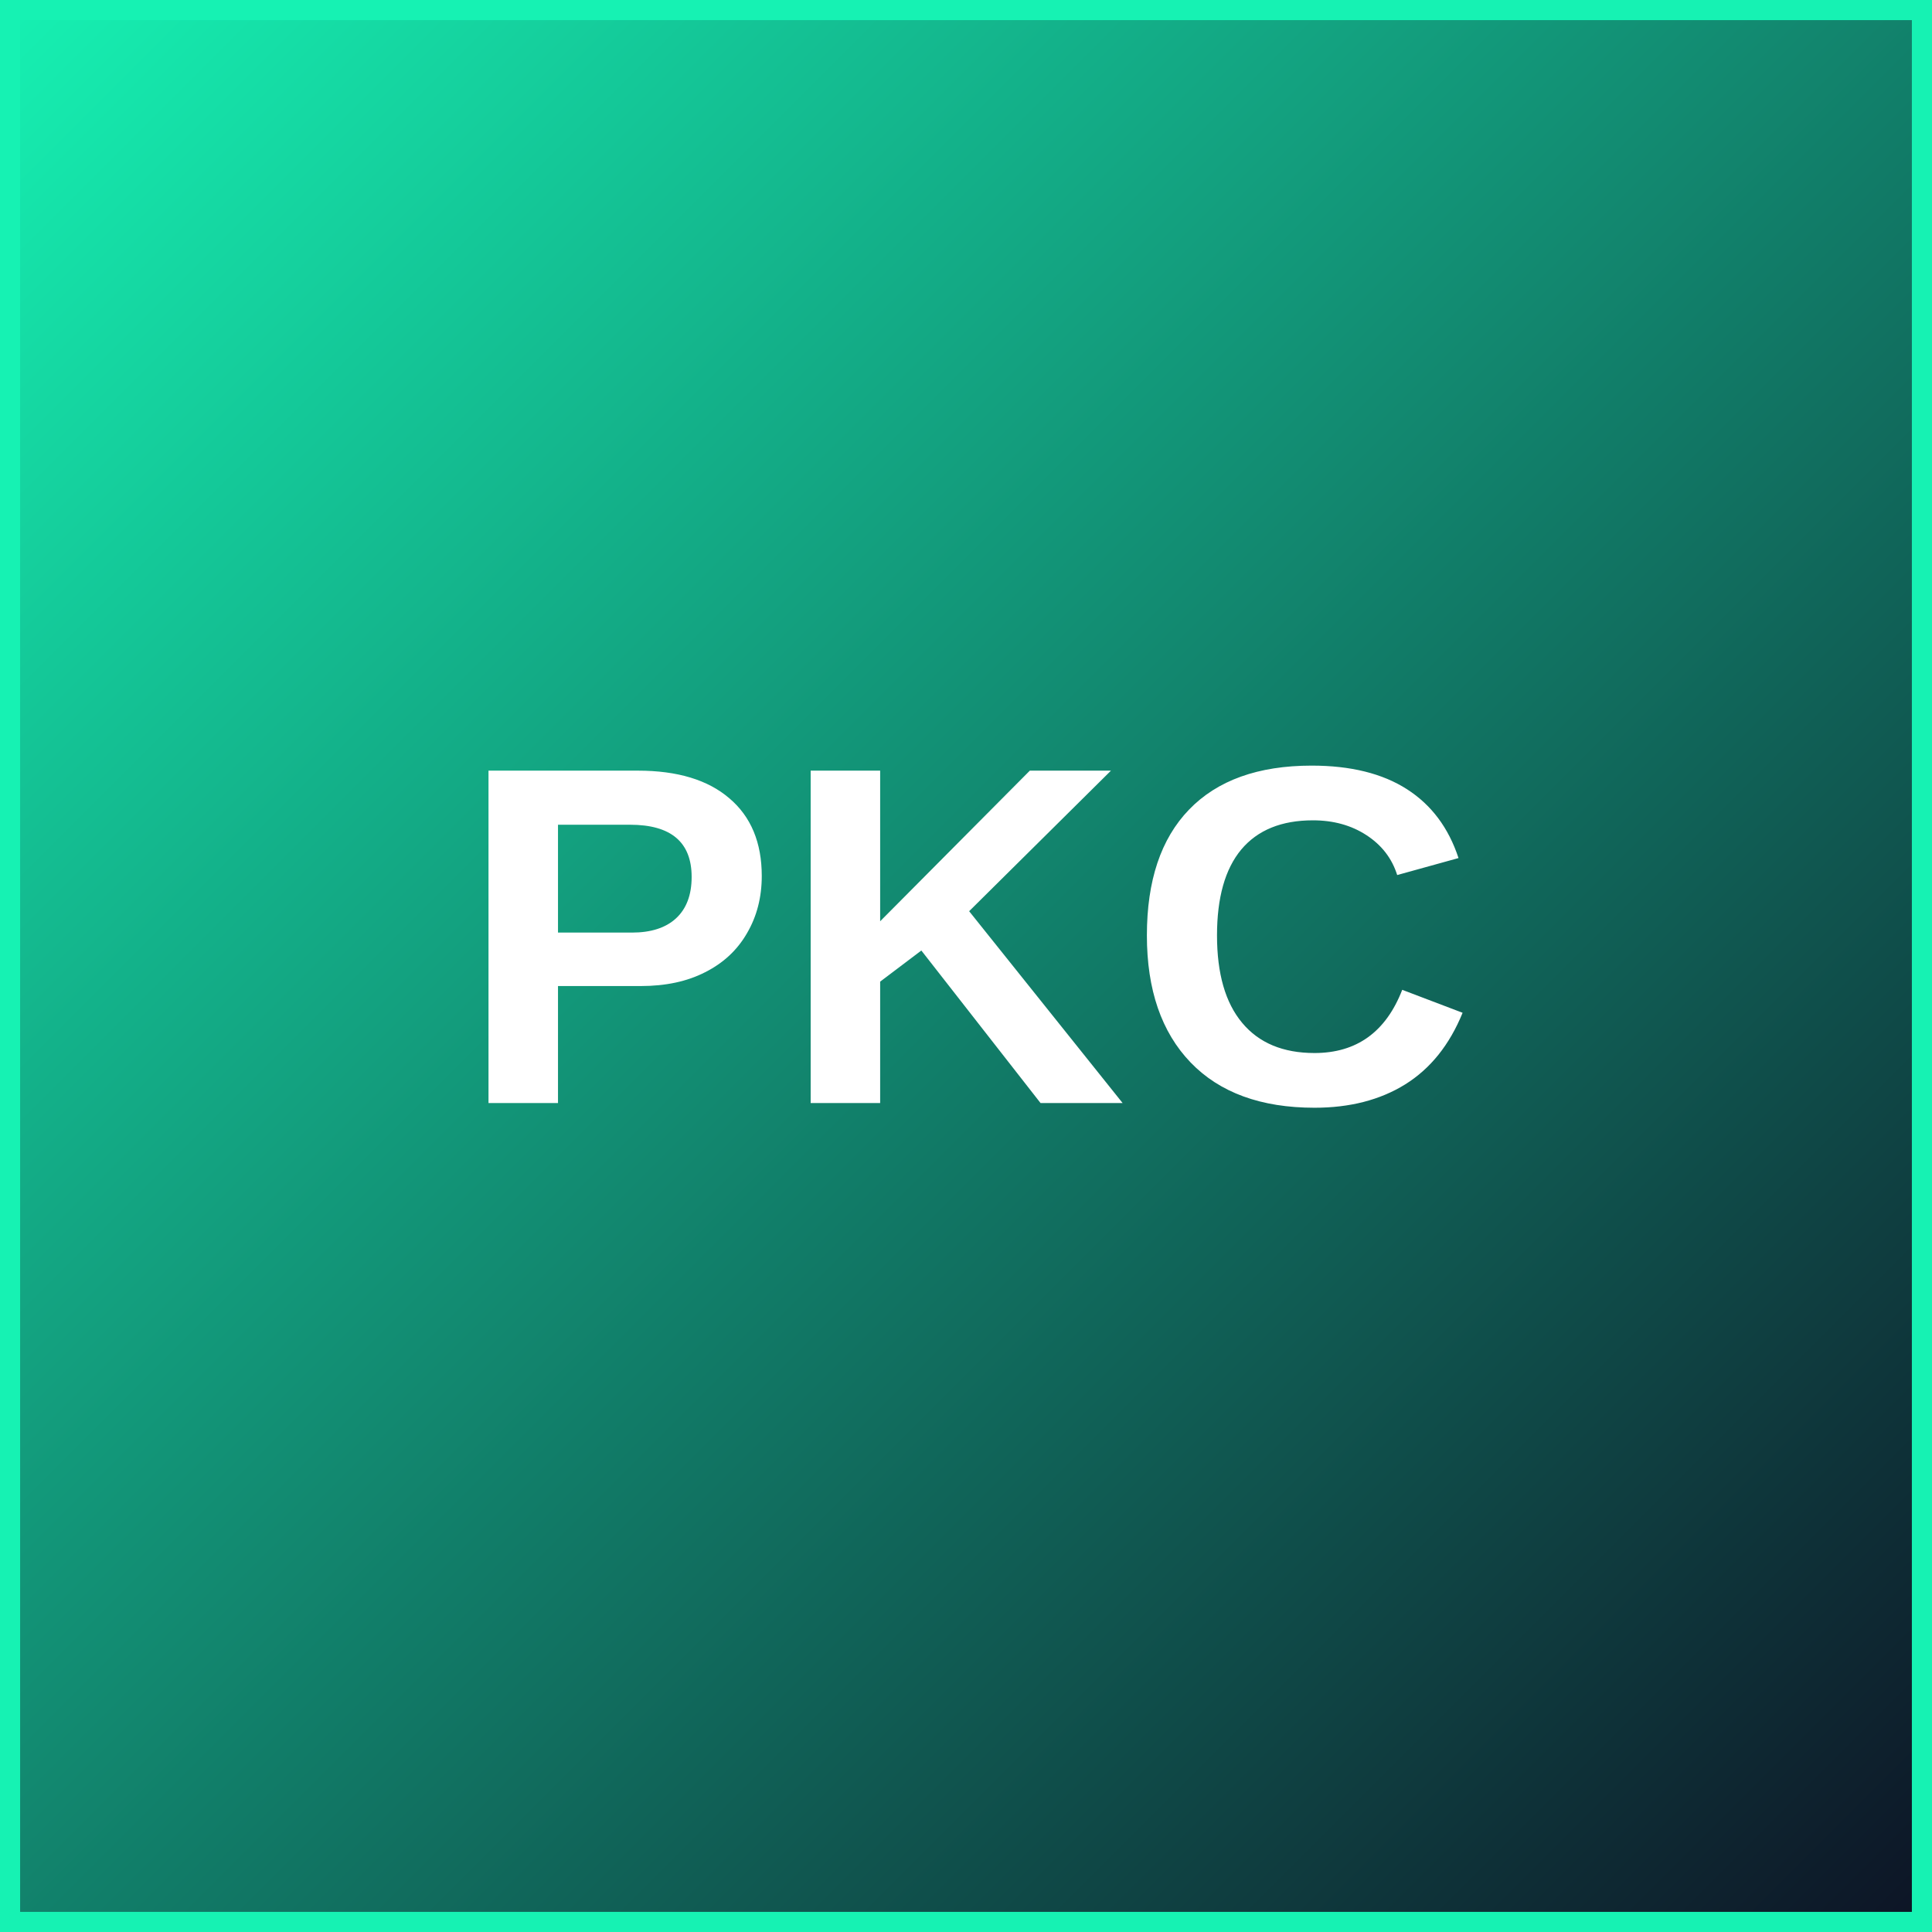
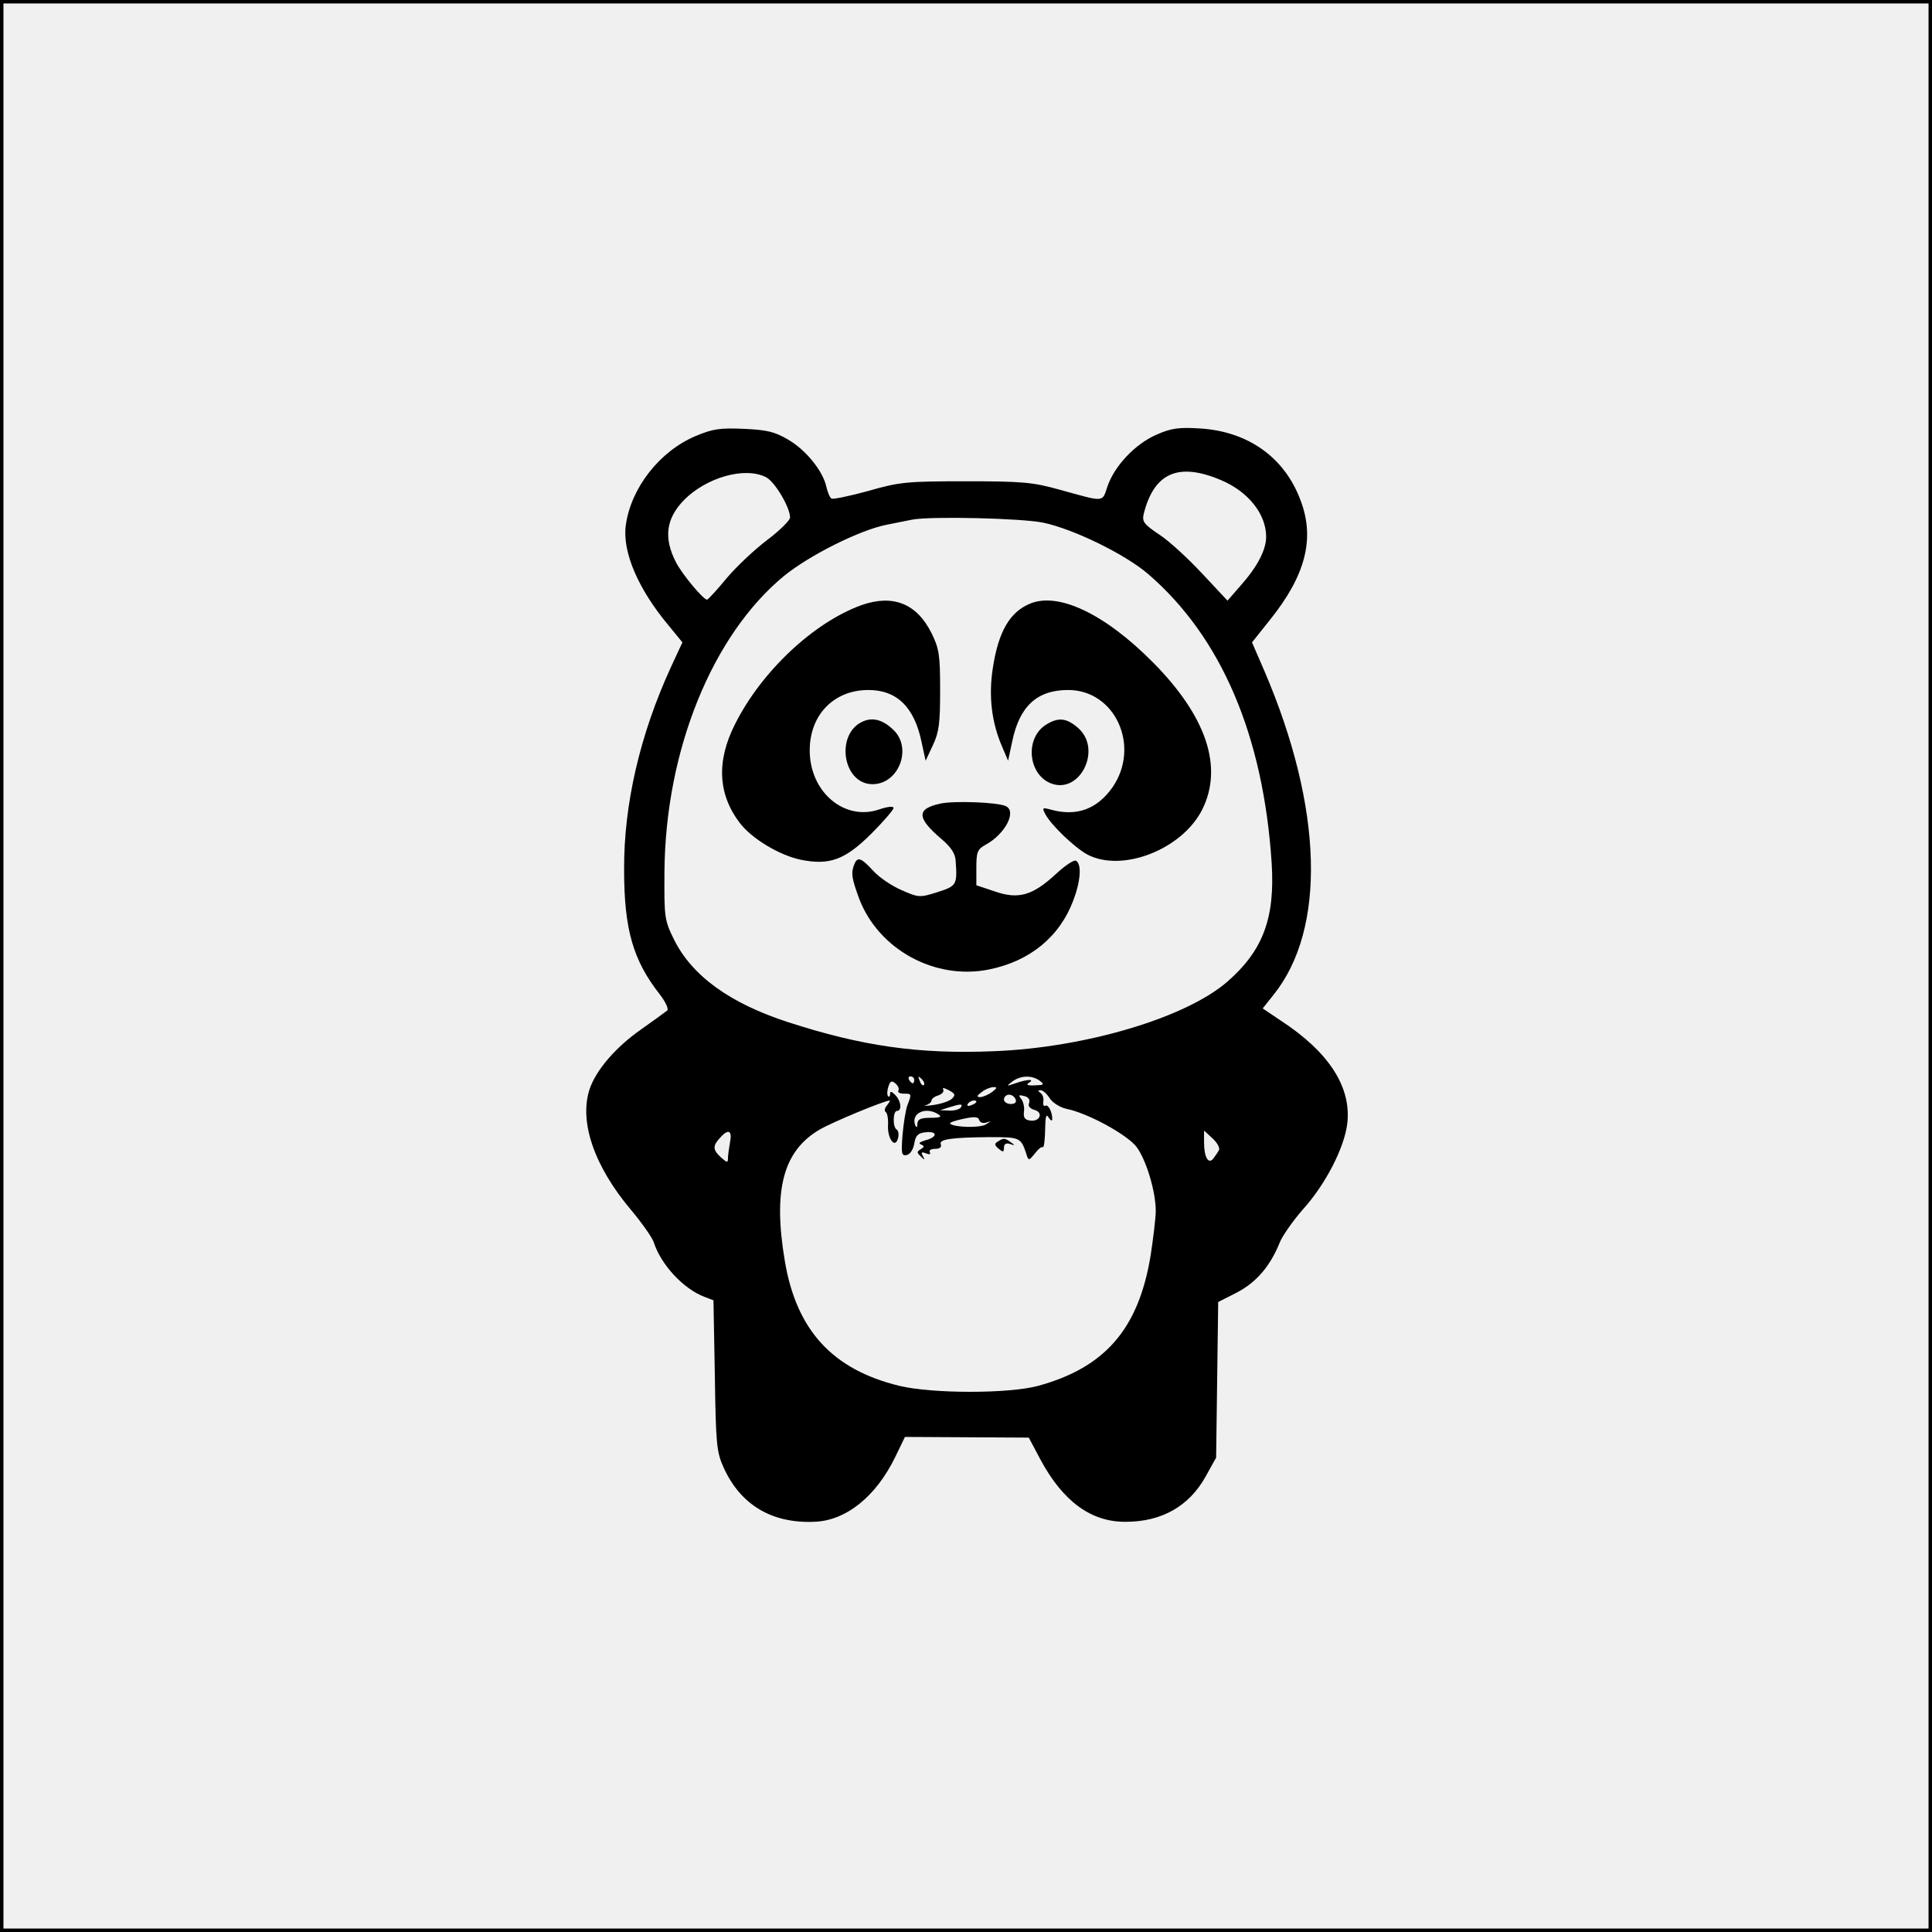
- <svg xmlns="http://www.w3.org/2000/svg" width="96" height="96">
-   <defs>
-     <linearGradient id="grad" x1="0%" y1="0%" x2="100%" y2="100%">
-       <stop offset="0%" style="stop-color:#16f2b3;stop-opacity:1" />
-       <stop offset="100%" style="stop-color:#0d1224;stop-opacity:1" />
-     </linearGradient>
-   </defs>
-   <rect width="96" height="96" fill="url(#grad)" stroke="#16f2b3" stroke-width="2" />
-   <text x="50%" y="50%" font-family="Arial, sans-serif" font-size="24" font-weight="bold" text-anchor="middle" dominant-baseline="middle" fill="white">PKC</text>
+ <svg xmlns="http://www.w3.org/2000/svg" version="1.0" width="560pt" height="560pt" viewBox="0 0 560 560" preserveAspectRatio="xMidYMid meet">
+   <g transform="translate(0,560) scale(0.1,-0.1)" fill="#000000" stroke="none">
+     <path d="M0 2800 l0 -2800 2800 0 2800 0 0 2800 0 2800 -2800 0 -2800 0 0 -2800z m5590 0 l0 -2790 -2790 0 -2790 0 0 2790 0 2790 2790 0 2790 0 0 -2790z" />
+     <path d="M2016 4336 c-104 -44 -187 -150 -202 -258 -11 -77 36 -186 124 -291 l40 -49 -33 -71 c-90 -196 -137 -398 -136 -588 0 -173 26 -263 104 -362 16 -21 26 -42 21 -46 -5 -4 -39 -29 -76 -55 -73 -51 -130 -117 -149 -173 -31 -94 13 -223 120 -350 32 -38 62 -81 66 -94 21 -65 86 -135 147 -158 l26 -10 4 -218 c3 -201 5 -222 26 -268 49 -107 139 -161 262 -156 92 3 179 73 235 188 l28 58 180 -1 179 -1 34 -64 c65 -121 147 -181 247 -180 104 0 184 45 232 132 l30 54 3 225 3 226 55 28 c57 30 97 78 124 146 8 19 38 62 67 95 65 72 119 177 128 247 13 106 -52 208 -193 300 l-52 35 31 39 c154 191 144 542 -26 939 l-36 83 51 64 c104 129 132 236 90 347 -46 125 -152 200 -290 209 -63 4 -85 1 -128 -18 -62 -27 -122 -91 -142 -150 -16 -47 -6 -46 -140 -9 -76 21 -105 24 -270 24 -171 0 -193 -2 -283 -28 -55 -15 -103 -25 -107 -22 -5 3 -11 18 -15 35 -10 45 -59 106 -111 136 -39 23 -62 28 -128 31 -69 3 -90 0 -140 -21z m1524 -128 c78 -33 130 -98 130 -164 0 -37 -25 -86 -72 -139 l-40 -46 -73 78 c-40 43 -95 94 -124 113 -45 30 -51 38 -46 60 30 120 101 151 225 98z m-1320 9 c25 -12 70 -87 70 -117 0 -8 -30 -38 -66 -65 -37 -28 -89 -77 -117 -110 -27 -33 -53 -61 -57 -63 -9 -3 -71 71 -90 107 -37 71 -30 127 22 181 65 66 176 98 238 67z m804 -132 c89 -19 236 -91 303 -148 213 -183 335 -469 359 -839 10 -159 -25 -253 -128 -343 -120 -105 -413 -192 -678 -202 -218 -9 -382 15 -595 84 -170 55 -280 135 -332 241 -27 55 -28 63 -27 197 3 351 139 685 347 856 74 60 220 133 297 148 30 6 64 13 75 15 55 10 316 4 379 -9z m-374 -1615 c0 -5 -2 -10 -4 -10 -3 0 -8 5 -11 10 -3 6 -1 10 4 10 6 0 11 -4 11 -10z m28 -15 c-3 -3 -9 2 -12 12 -6 14 -5 15 5 6 7 -7 10 -15 7 -18z m335 13 c15 -12 14 -13 -14 -14 -20 -1 -26 2 -17 7 19 12 -4 11 -39 -1 -26 -9 -27 -9 -9 5 24 18 56 19 79 3z m-409 -29 c-3 -5 4 -9 15 -9 24 0 24 0 11 -34 -5 -14 -11 -52 -14 -86 -4 -53 -3 -61 12 -58 10 2 19 16 22 33 4 24 11 31 33 33 35 4 35 -14 0 -23 -17 -5 -22 -9 -14 -12 11 -5 11 -7 0 -14 -12 -7 -12 -10 0 -21 11 -11 13 -11 6 1 -6 11 -4 13 9 8 10 -4 15 -3 11 3 -3 6 4 10 15 10 14 0 20 5 17 13 -6 15 30 20 142 21 88 0 90 -1 106 -49 6 -20 7 -20 25 2 9 12 19 20 22 18 4 -4 7 18 8 70 1 22 4 26 10 15 6 -9 10 -10 10 -3 0 20 -12 43 -20 38 -5 -3 -7 3 -6 12 2 10 -2 21 -8 25 -8 6 -8 8 0 8 7 0 19 -11 27 -24 9 -13 30 -26 48 -30 61 -12 175 -74 203 -110 28 -37 56 -129 56 -186 0 -19 -7 -78 -15 -130 -35 -212 -132 -324 -326 -377 -85 -23 -306 -23 -402 0 -193 47 -298 160 -332 361 -35 207 -5 320 101 382 36 21 187 84 203 84 2 0 -2 -6 -8 -14 -7 -8 -8 -16 -4 -19 5 -3 8 -20 7 -39 -2 -39 21 -69 29 -37 3 10 1 22 -4 25 -12 7 -11 54 1 54 15 0 12 29 -5 46 -11 11 -15 12 -15 3 0 -7 -3 -10 -6 -6 -3 3 -3 15 1 27 5 17 10 19 21 9 7 -6 11 -15 8 -20z m155 -24 c-8 -7 -32 -15 -54 -18 -22 -3 -32 -3 -22 -1 9 3 17 9 17 14 0 5 9 12 20 15 11 4 17 11 14 17 -4 6 3 5 16 -2 19 -10 20 -14 9 -25z m117 20 c-11 -8 -27 -15 -35 -15 -11 0 -10 4 5 15 10 8 26 14 34 14 11 0 10 -3 -4 -14z m68 -22 c3 -8 -2 -13 -14 -13 -11 0 -20 6 -20 13 0 8 7 14 15 14 8 0 16 -6 19 -14z m39 -10 c-4 -9 2 -16 15 -20 27 -7 17 -35 -12 -31 -16 2 -20 9 -18 26 2 13 -2 29 -8 37 -9 11 -7 12 9 8 12 -3 17 -10 14 -20z m-153 3 c0 -2 -7 -7 -16 -10 -8 -3 -12 -2 -9 4 6 10 25 14 25 6z m-45 -16 c-3 -5 -18 -10 -33 -9 l-27 1 25 8 c35 11 42 11 35 0z m-65 -20 c11 -7 5 -10 -22 -10 -29 0 -38 -4 -39 -17 0 -11 -2 -13 -6 -5 -14 35 30 56 67 32z m138 -24 c16 5 16 5 0 -5 -16 -11 -93 -9 -104 2 -3 3 14 9 38 14 32 7 44 6 46 -3 2 -7 11 -11 20 -8z m-742 -57 c-3 -17 -6 -38 -6 -47 0 -13 -3 -12 -20 3 -24 22 -25 33 -3 57 24 27 36 22 29 -13z m1417 -23 c-3 -6 -11 -17 -16 -24 -14 -18 -27 3 -27 47 l0 34 25 -23 c13 -12 22 -28 18 -34z" />
+     <path d="M2497 3846 c-138 -50 -289 -191 -366 -344 -55 -108 -50 -204 13 -287 35 -46 115 -94 177 -107 84 -17 129 0 206 77 35 35 63 68 63 73 0 6 -17 4 -41 -4 -101 -35 -202 50 -202 171 0 103 70 175 170 175 82 0 133 -49 154 -150 l12 -55 21 45 c18 38 21 64 21 160 0 103 -3 120 -25 165 -43 86 -112 113 -203 81z" />
+     <path d="M2985 3850 c-58 -24 -91 -81 -107 -185 -13 -82 -4 -159 27 -230 l17 -40 12 56 c21 102 72 149 162 149 137 0 211 -164 128 -283 -45 -63 -104 -84 -177 -64 -26 7 -27 6 -17 -13 17 -32 85 -97 122 -117 101 -53 275 15 333 131 61 123 12 270 -144 427 -139 140 -274 204 -356 169z" />
+     <path d="M2504 3510 c-84 -33 -63 -183 25 -183 76 0 116 104 61 157 -30 29 -58 37 -86 26z" />
+     <path d="M3033 3500 c-63 -38 -54 -145 14 -171 83 -31 147 97 80 159 -34 31 -59 34 -94 12z" />
+     <path d="M2727 3271 c-71 -15 -71 -41 2 -103 27 -23 40 -42 41 -63 5 -70 3 -73 -53 -91 -51 -16 -54 -16 -104 6 -28 12 -65 37 -82 56 -35 38 -46 42 -55 18 -10 -25 -7 -40 14 -98 56 -148 220 -238 377 -206 118 24 204 94 244 200 21 55 25 105 8 115 -5 4 -31 -13 -58 -38 -67 -62 -108 -75 -177 -51 l-54 18 0 51 c0 45 3 53 26 66 58 31 93 99 58 113 -28 11 -148 15 -187 7z" />
+     <path d="M2892 2291 c-10 -6 -10 -10 3 -21 12 -10 15 -10 15 3 0 11 6 15 18 11 14 -5 15 -4 2 5 -18 13 -21 13 -38 2z" />
+   </g>
</svg>
